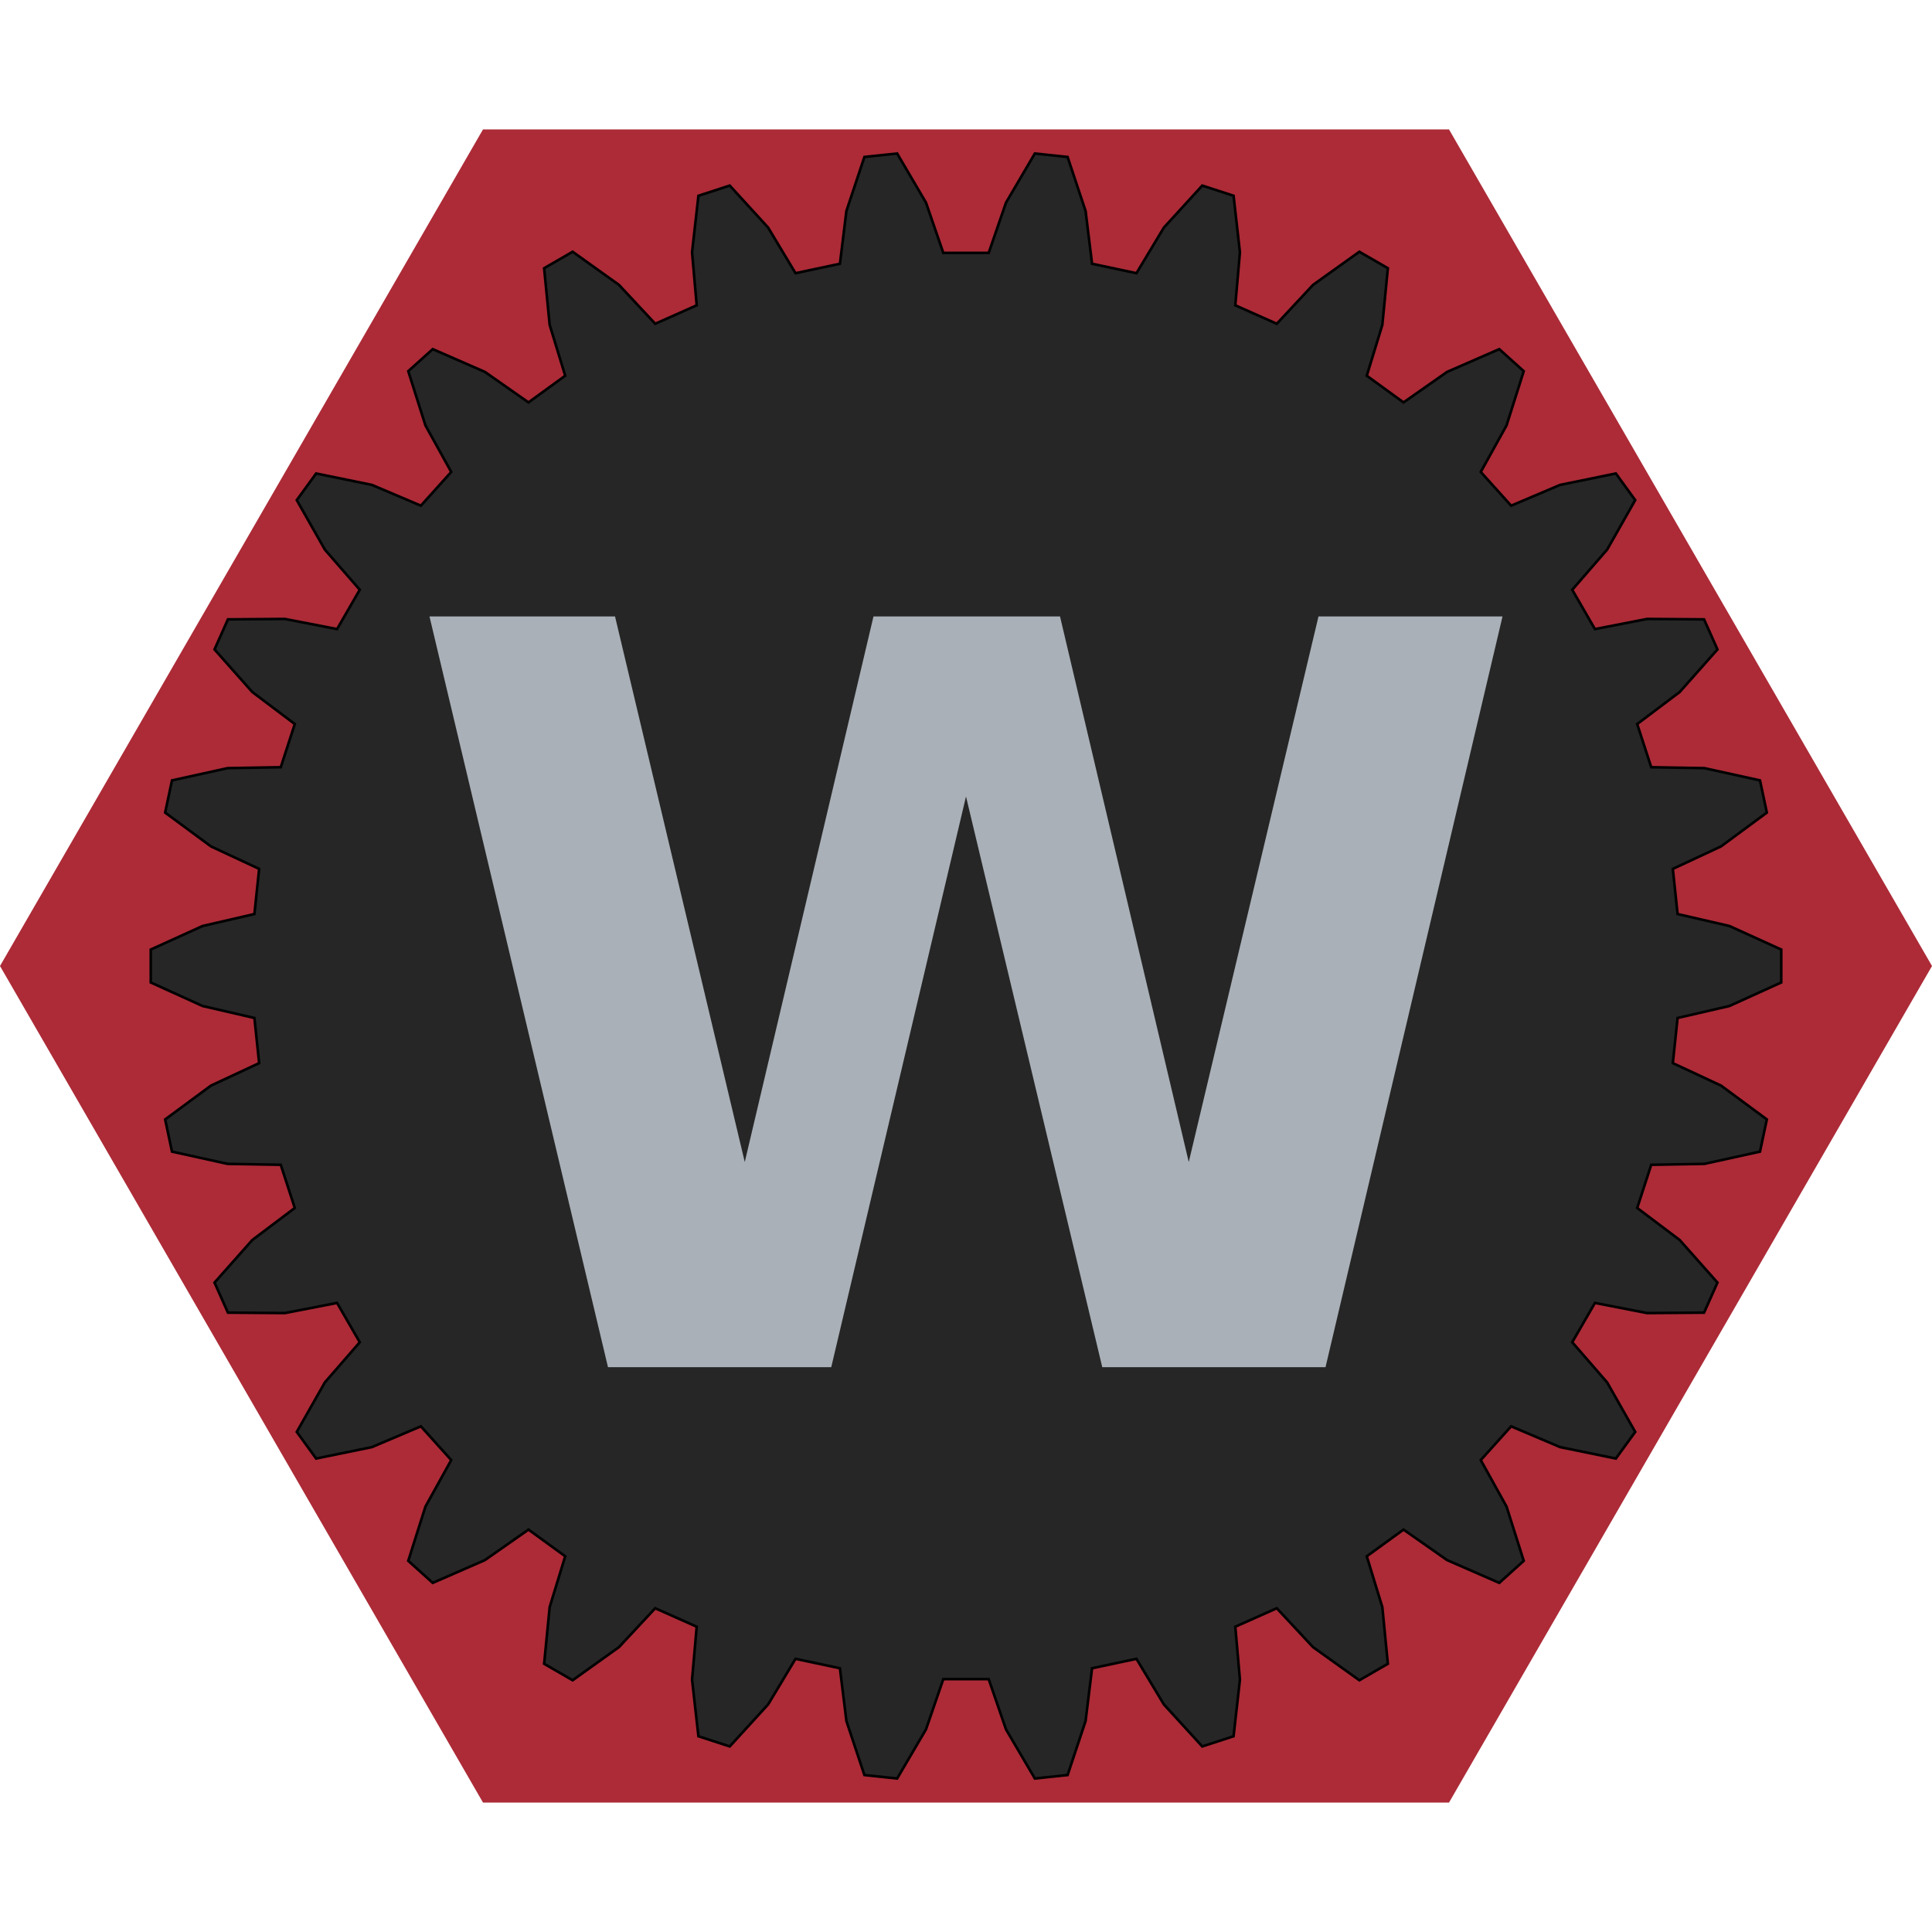
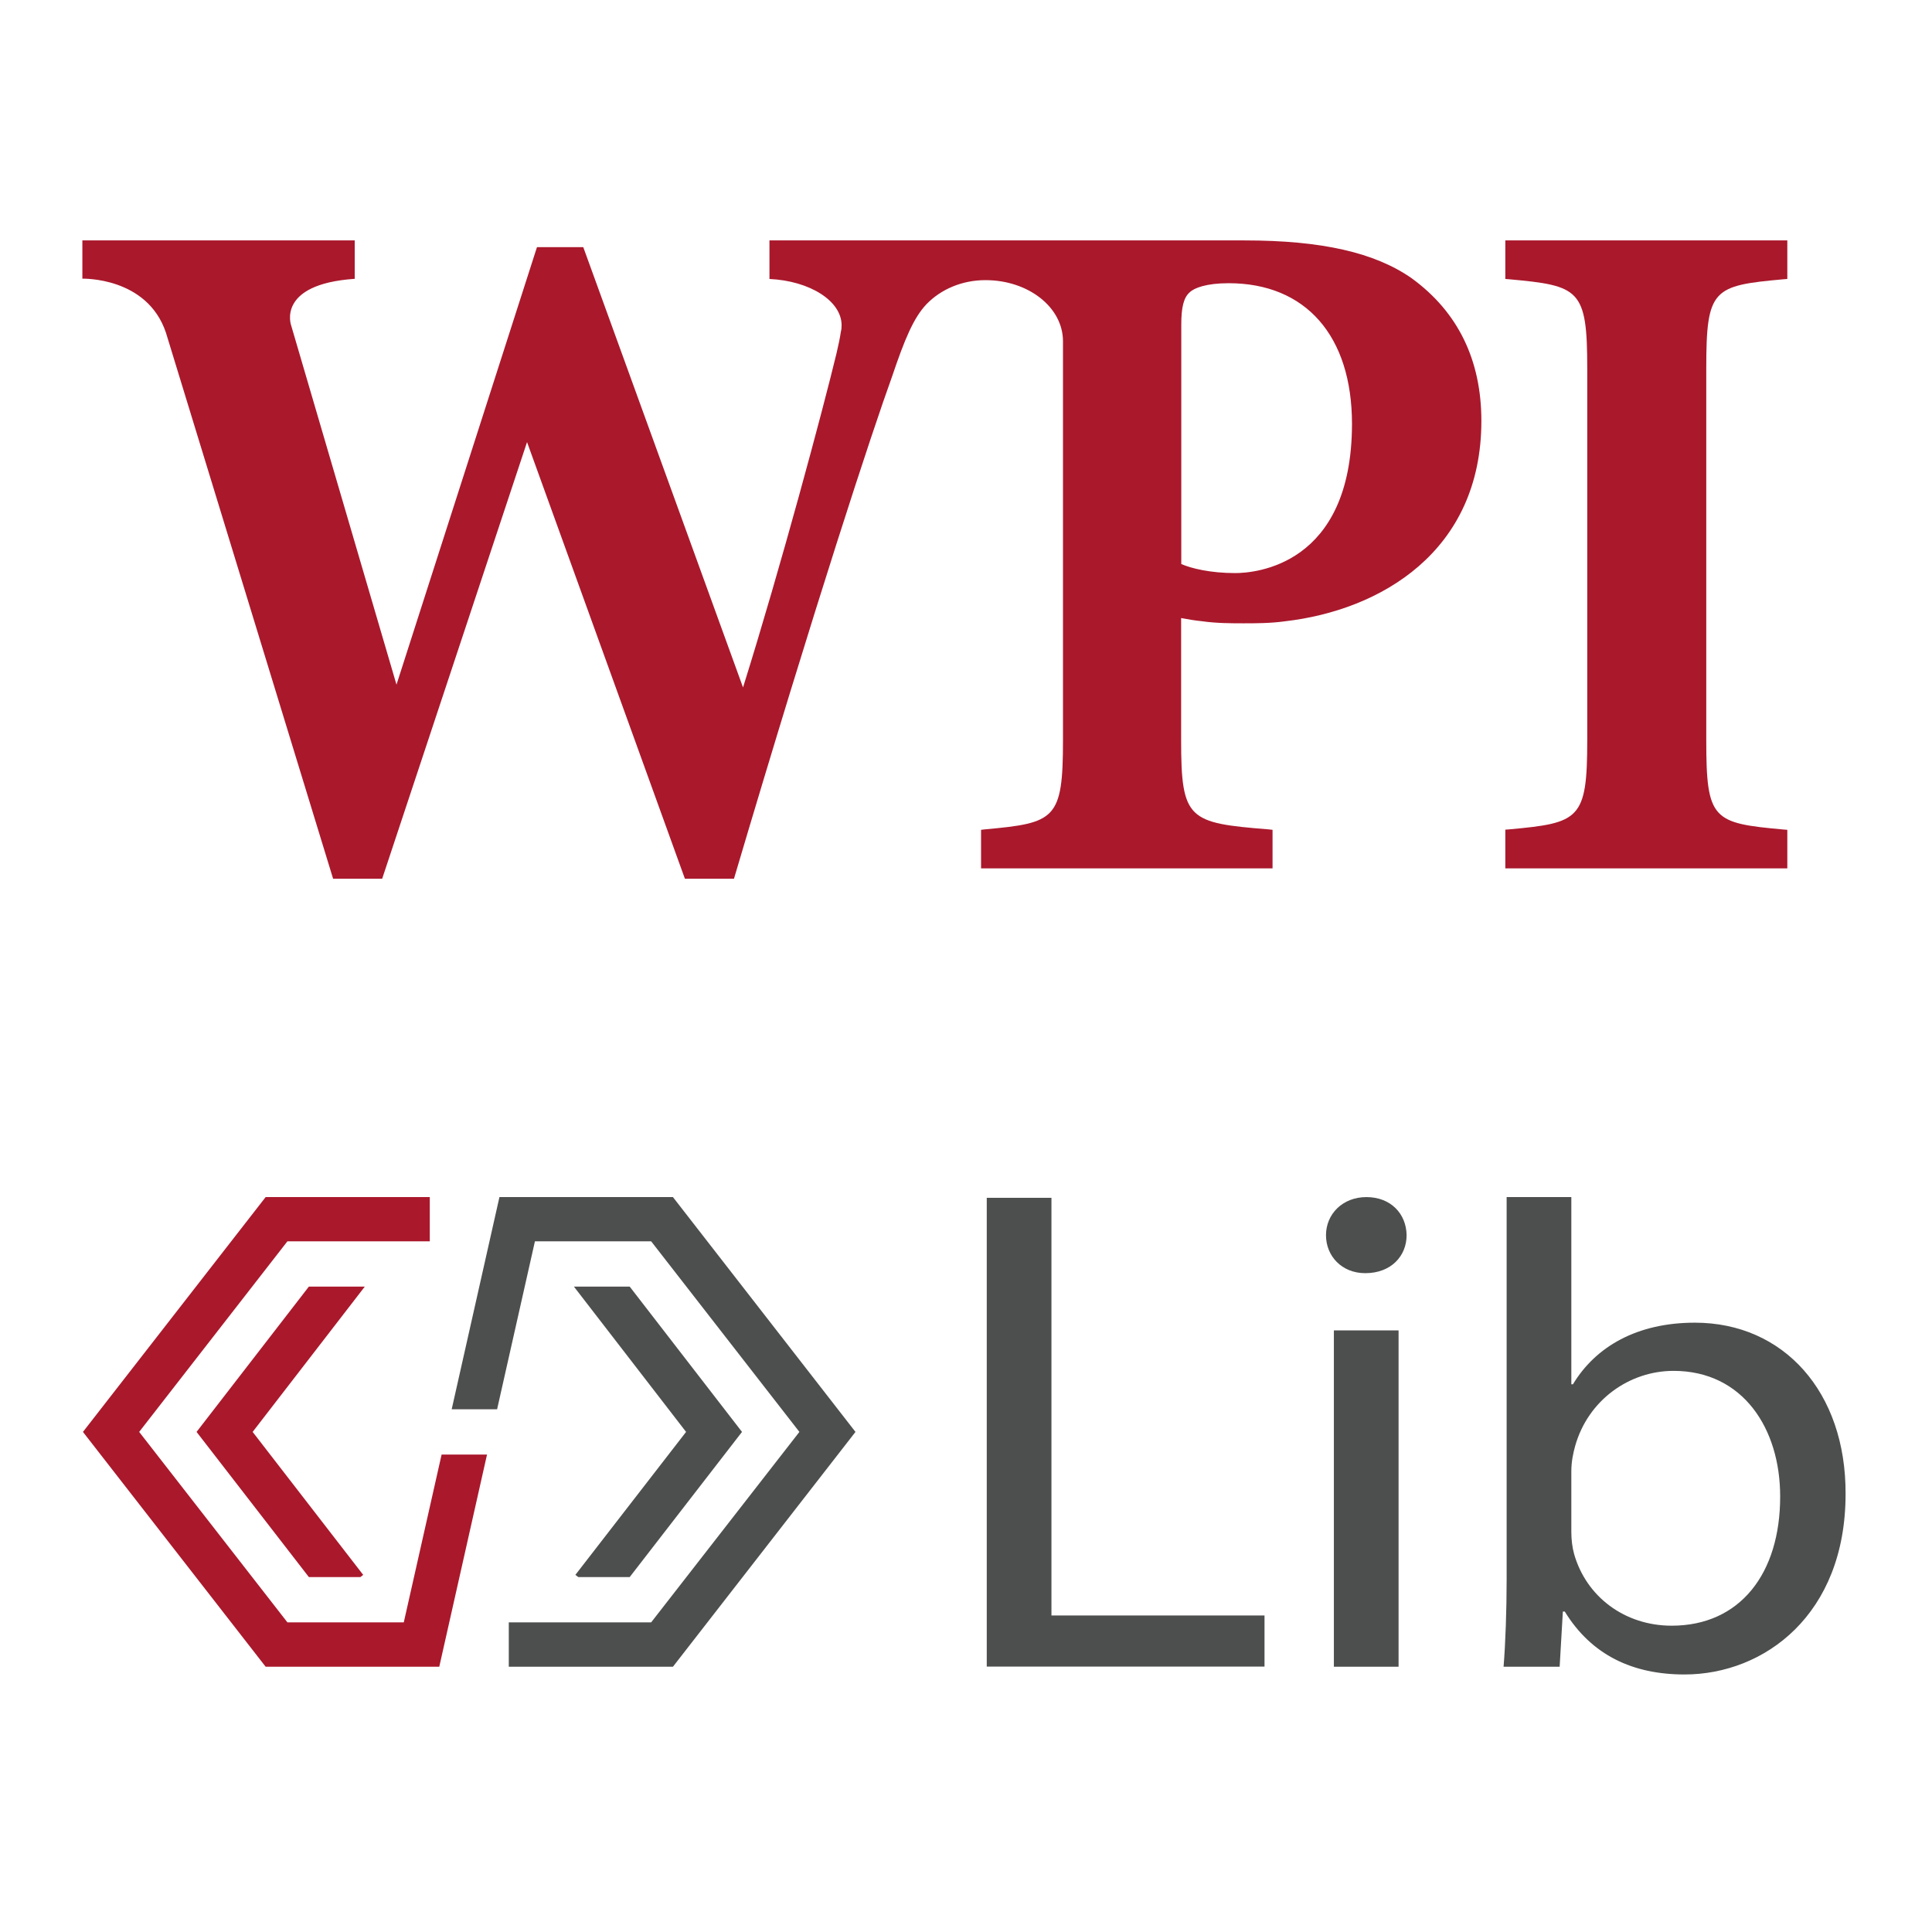
- <svg xmlns="http://www.w3.org/2000/svg" id="svg8" version="1.1" viewBox="0 0 197.951 197.951" height="748.162" width="748.162">
-   <g transform="translate(-6.345299,-78.4871)" id="layer1" style="display:inline">
-     <path d="m 154.809,263.178 -98.976,-10e-6 -49.488,-85.715 49.488,-85.715 98.976,4e-6 49.488,85.715 z" id="path32" style="fill:#ac2b37;fill-opacity:1;stroke-width:0.278" />
-   </g>
-   <g id="layer2" style="display:inline" transform="translate(-6.345299,6.846249)">
-     <g id="g848" transform="translate(105.3209,92.12939)">
-       <path id="path844" style="fill:#262626;fill-opacity:1;stroke:#000000;stroke-width:0.265" d="m 72.908,-5.325 5.308,1.226 5.312,2.412 v 3.375 l -5.312,2.412 -5.308,1.226 -0.486,4.626 4.938,2.302 4.694,3.464 -0.702,3.301 -5.697,1.255 -5.447,0.095 -1.437,4.423 4.351,3.279 3.872,4.364 -1.373,3.083 -5.834,0.043 -5.348,-1.04 -2.325,4.028 3.574,4.112 2.88,5.074 -1.984,2.73 -5.715,-1.171 -5.015,-2.129 -3.112,3.456 2.641,4.765 1.762,5.561 -2.508,2.258 -5.347,-2.334 -4.463,-3.125 -3.763,2.734 1.593,5.21 0.567,5.806 -2.922,1.687 -4.745,-3.394 -3.716,-3.985 -4.249,1.892 0.475,5.427 -0.652,5.797 -3.209,1.043 -3.935,-4.307 -2.806,-4.67 -4.549,0.967 -0.664,5.407 -1.843,5.535 -3.356,0.353 -2.954,-5.031 -1.774,-5.151 h -4.651 l -1.774,5.151 -2.954,5.031 -3.356,-0.353 -1.843,-5.535 -0.664,-5.407 -4.549,-0.967 -2.806,4.67 -3.935,4.307 -3.209,-1.043 -0.652,-5.797 0.475,-5.427 -4.249,-1.892 -3.716,3.985 -4.745,3.394 -2.922,-1.687 0.567,-5.806 1.593,-5.21 -3.763,-2.734 -4.463,3.125 -5.347,2.334 -2.508,-2.258 1.762,-5.561 2.641,-4.765 -3.112,-3.456 -5.015,2.129 -5.715,1.171 -1.984,-2.73 2.88,-5.074 3.574,-4.112 -2.325,-4.028 -5.348,1.04 -5.834,-0.043 -1.373,-3.083 3.872,-4.364 4.351,-3.279 -1.437,-4.423 -5.447,-0.095 -5.697,-1.255 -0.702,-3.301 4.694,-3.464 4.938,-2.302 -0.486,-4.626 -5.308,-1.226 -5.312,-2.412 v -3.375 l 5.312,-2.412 5.308,-1.226 0.486,-4.626 -4.938,-2.302 -4.694,-3.464 0.702,-3.301 5.697,-1.255 5.447,-0.095 1.437,-4.423 -4.351,-3.279 -3.872,-4.364 1.373,-3.083 5.834,-0.043 5.348,1.04 2.325,-4.028 -3.574,-4.112 -2.88,-5.074 1.984,-2.73 5.715,1.171 5.015,2.129 3.112,-3.456 -2.641,-4.765 -1.762,-5.561 2.508,-2.258 5.347,2.334 4.463,3.125 3.763,-2.734 -1.593,-5.21 -0.567,-5.806 2.922,-1.687 4.745,3.394 3.716,3.985 4.249,-1.892 -0.475,-5.427 0.652,-5.797 3.209,-1.043 3.935,4.307 2.806,4.67 4.549,-0.967 0.664,-5.407 1.843,-5.535 3.356,-0.353 2.954,5.031 1.774,5.151 h 4.651 l 1.774,-5.151 2.954,-5.031 3.356,0.353 1.843,5.535 0.664,5.407 4.549,0.967 2.806,-4.67 3.935,-4.307 3.209,1.043 0.652,5.797 -0.475,5.427 4.249,1.892 3.716,-3.985 4.745,-3.394 2.922,1.687 -0.567,5.806 -1.593,5.21 3.763,2.734 4.463,-3.125 5.347,-2.334 2.508,2.258 -1.762,5.561 -2.641,4.765 3.112,3.456 5.015,-2.129 5.715,-1.171 1.984,2.73 -2.88,5.074 -3.574,4.112 2.325,4.028 5.348,-1.04 5.834,0.043 1.373,3.083 -3.872,4.364 -4.351,3.279 1.437,4.423 5.447,0.095 5.697,1.255 0.702,3.301 -4.694,3.464 -4.938,2.302 z" />
+ <svg xmlns="http://www.w3.org/2000/svg" width="900" height="900" viewBox="0 0 238.124 238.124" version="1.1" id="svg8">
+   <defs id="defs1" />
+   <g id="text19" style="font-style:normal;font-variant:normal;font-weight:normal;font-stretch:normal;font-size:25.4px;line-height:125%;font-family:sans-serif;-inkscape-font-specification:sans-serif;letter-spacing:0px;word-spacing:0px;fill:#000000;fill-opacity:1;stroke:none;stroke-width:0.265px;stroke-linecap:butt;stroke-linejoin:miter;stroke-opacity:1" transform="translate(-1.566963,102.6187)" />
+   <g id="text29" style="font-style:normal;font-variant:normal;font-weight:normal;font-stretch:normal;font-size:25.4px;line-height:125%;font-family:sans-serif;-inkscape-font-specification:sans-serif;letter-spacing:0px;word-spacing:0px;fill:#000000;fill-opacity:1;stroke:none;stroke-width:0.265px;stroke-linecap:butt;stroke-linejoin:miter;stroke-opacity:1" transform="translate(-1.566963,102.6187)" />
+   <g id="text35" style="font-style:normal;font-variant:normal;font-weight:normal;font-stretch:normal;font-size:25.4px;line-height:125%;font-family:sans-serif;-inkscape-font-specification:sans-serif;letter-spacing:0px;word-spacing:0px;fill:#000000;fill-opacity:1;stroke:none;stroke-width:0.265px;stroke-linecap:butt;stroke-linejoin:miter;stroke-opacity:1" transform="translate(-1.566963,102.6187)" />
+   <g id="text52" style="font-style:normal;font-variant:normal;font-weight:bold;font-stretch:normal;font-size:25.4px;line-height:125%;font-family:sans-serif;-inkscape-font-specification:'sans-serif Bold';letter-spacing:0px;word-spacing:0px;fill:#000000;fill-opacity:1;stroke:none;stroke-width:0.265px;stroke-linecap:butt;stroke-linejoin:miter;stroke-opacity:1" transform="translate(-1.566963,102.6187)" />
+   <g id="flowRoot66" style="font-style:normal;font-variant:normal;font-weight:normal;font-stretch:normal;font-size:96px;line-height:125%;font-family:sans-serif;-inkscape-font-specification:sans-serif;letter-spacing:0px;word-spacing:0px;fill:#000000;fill-opacity:1;stroke:none;stroke-width:1px;stroke-linecap:butt;stroke-linejoin:miter;stroke-opacity:1" transform="translate(-1.566963,102.6187)" />
+   <g id="text4514" style="font-style:normal;font-variant:normal;font-weight:normal;font-stretch:normal;font-size:25.4px;line-height:125%;font-family:sans-serif;-inkscape-font-specification:sans-serif;letter-spacing:0px;word-spacing:0px;fill:#000000;fill-opacity:1;stroke:none;stroke-width:0.265px;stroke-linecap:butt;stroke-linejoin:miter;stroke-opacity:1" transform="translate(-1.566963,102.6187)" />
+   <g id="g11" transform="matrix(1.799909,0,0,1.799909,10.15194,29.63204)" style="display:inline">
+     <g id="g3">
+       <path class="st0" d="m 116.49,2.66 0.26,-0.02 V 0 H 97.44 v 2.64 l 0.26,0.02 c 4.82,0.44 5.35,0.67 5.35,6.11 v 25.45 c 0,5.44 -0.53,5.67 -5.35,6.11 l -0.26,0.02 V 43 h 19.31 v -2.64 l -0.26,-0.02 C 111.65,39.9 111.2,39.7 111.2,34.23 V 8.77 c 0,-5.47 0.45,-5.67 5.29,-6.11 z" id="path1" style="fill:#aa182c" />
+       <g id="g2">
+         <path class="st0" d="M 91.04,2.6 C 88.51,0.83 84.87,0 79.58,0 H 47.05 v 2.64 c 2.76,0.13 4.94,1.5 4.94,3.17 0,0.16 -0.01,0.3 -0.05,0.44 -0.06,0.43 -0.17,0.93 -0.3,1.49 -0.92,3.82 -3.8,14.57 -6.4,22.87 L 34.3,0.46 H 31.13 L 21.51,30.42 14.3,5.83 c 0,0 -1.05,-2.83 4.35,-3.2 V 0 H 0 v 2.62 c 0,0 4.43,-0.14 5.72,3.69 l 11.45,37.4 h 3.36 l 9.92,-29.9 10.81,29.9 h 3.36 C 50.27,24.63 54.1,13.04 55.45,9.31 56.3,6.79 56.92,5.29 57.81,4.36 c 0.98,-1.01 2.42,-1.64 4.03,-1.64 2.93,0 5.31,1.85 5.31,4.19 v 27.31 c 0,5.44 -0.53,5.67 -5.35,6.11 l -0.26,0.03 V 43 H 81.5 v -2.64 l -0.27,-0.03 c -5.49,-0.44 -5.99,-0.65 -5.99,-6.11 v -8.36 c 0.48,0.09 0.96,0.17 1.45,0.22 0.98,0.14 2.05,0.14 2.83,0.14 0.79,0 1.85,0 2.84,-0.14 C 88.86,25.33 95.8,21.33 95.8,12.36 95.8,8.18 94.19,4.9 91.04,2.6 Z m -12.1,20.18 c -1.69,0 -3.01,-0.32 -3.69,-0.62 V 5.77 c 0,-1.2 0.17,-1.86 0.57,-2.21 0.31,-0.31 1.16,-0.63 2.67,-0.63 5.28,0 8.45,3.6 8.45,9.64 -0.01,9.72 -6.67,10.21 -8,10.21 z" id="path2" style="fill:#aa182c" />
+       </g>
    </g>
-   </g>
-   <g id="layer3" transform="translate(0,26.52043)">
-     <g transform="translate(-6.345296,-32.93438)" style="display:inline" id="g7">
-       <path d="M 50.35,69.576 H 69.361 L 82.653,125.475 95.841,69.576 h 19.114 l 13.189,55.898 13.292,-55.898 h 18.856 l -18.135,76.918 h -22.875 L 105.321,88.02 91.514,146.494 H 68.639 Z" style="font-weight:bold;fill:#a9b0b7;fill-opacity:1;stroke-width:1.099px" id="path4489" />
+     <g id="g6">
+       <g id="g5">
+         <path class="st1" d="M 66.36,94.17 V 65.56 h -4.43 v 32.1 h 19.02 v -3.5 H 66.36 Z" id="path3" style="fill:#4d4e4e" />
+         <path class="st1" d="m 85.7,74.64 v 23.03 h 4.43 V 74.64 Z m 2.23,-9.13 c -1.64,0 -2.77,1.17 -2.77,2.61 0,1.42 1.07,2.6 2.69,2.6 1.77,0 2.83,-1.18 2.83,-2.6 -0.02,-1.47 -1.09,-2.61 -2.75,-2.61 z" id="path4" style="fill:#4d4e4e" />
+         <path class="st1" d="m 110.42,74.11 c -3.95,0 -6.79,1.63 -8.35,4.22 h -0.11 V 65.51 h -4.43 v 26.22 c 0,2.05 -0.08,4.35 -0.21,5.94 h 3.84 l 0.22,-3.78 h 0.13 c 1.84,3 4.67,4.31 8.2,4.31 5.46,0 11.03,-4.09 11.03,-12.36 0.03,-6.98 -4.24,-11.73 -10.32,-11.73 z m -1.59,20.75 c -3.22,0 -5.85,-1.99 -6.68,-4.91 -0.13,-0.47 -0.19,-1 -0.19,-1.51 V 84.3 c 0,-0.67 0.12,-1.23 0.26,-1.74 0.89,-3.16 3.72,-5.15 6.74,-5.15 4.76,0 7.3,3.96 7.3,8.59 0.01,5.29 -2.75,8.86 -7.43,8.86 z" id="path5" style="fill:#4d4e4e" />
+       </g>
+     </g>
+     <g id="g10">
+       <polygon class="st0" points="24.44,97.67 12.55,97.67 0.04,81.59 12.55,65.51 23.79,65.51 23.79,68.54 14.04,68.54 3.89,81.59 14.04,94.63 22.01,94.63 24.6,83.14 27.71,83.14 " id="polygon6" style="fill:#aa182c" />
+       <polygon class="st1" points="40.44,97.67 29.2,97.67 29.2,94.63 38.95,94.63 49.1,81.59 38.95,68.54 30.99,68.54 28.4,80.04 25.29,80.04 28.56,65.51 40.44,65.51 52.94,81.59 " id="polygon7" style="fill:#4d4e4e" />
+       <g id="g9">
+         <polygon class="st0" points="7.82,81.59 15.51,71.64 19.34,71.64 11.66,81.59 19.23,91.38 19.04,91.53 15.51,91.53 " id="polygon8" style="fill:#aa182c" />
+         <polygon class="st1" points="45.17,81.59 37.48,71.64 33.66,71.64 41.34,81.59 33.76,91.38 33.96,91.53 37.48,91.53 " id="polygon9" style="fill:#4d4e4e" />
+       </g>
    </g>
  </g>
</svg>
